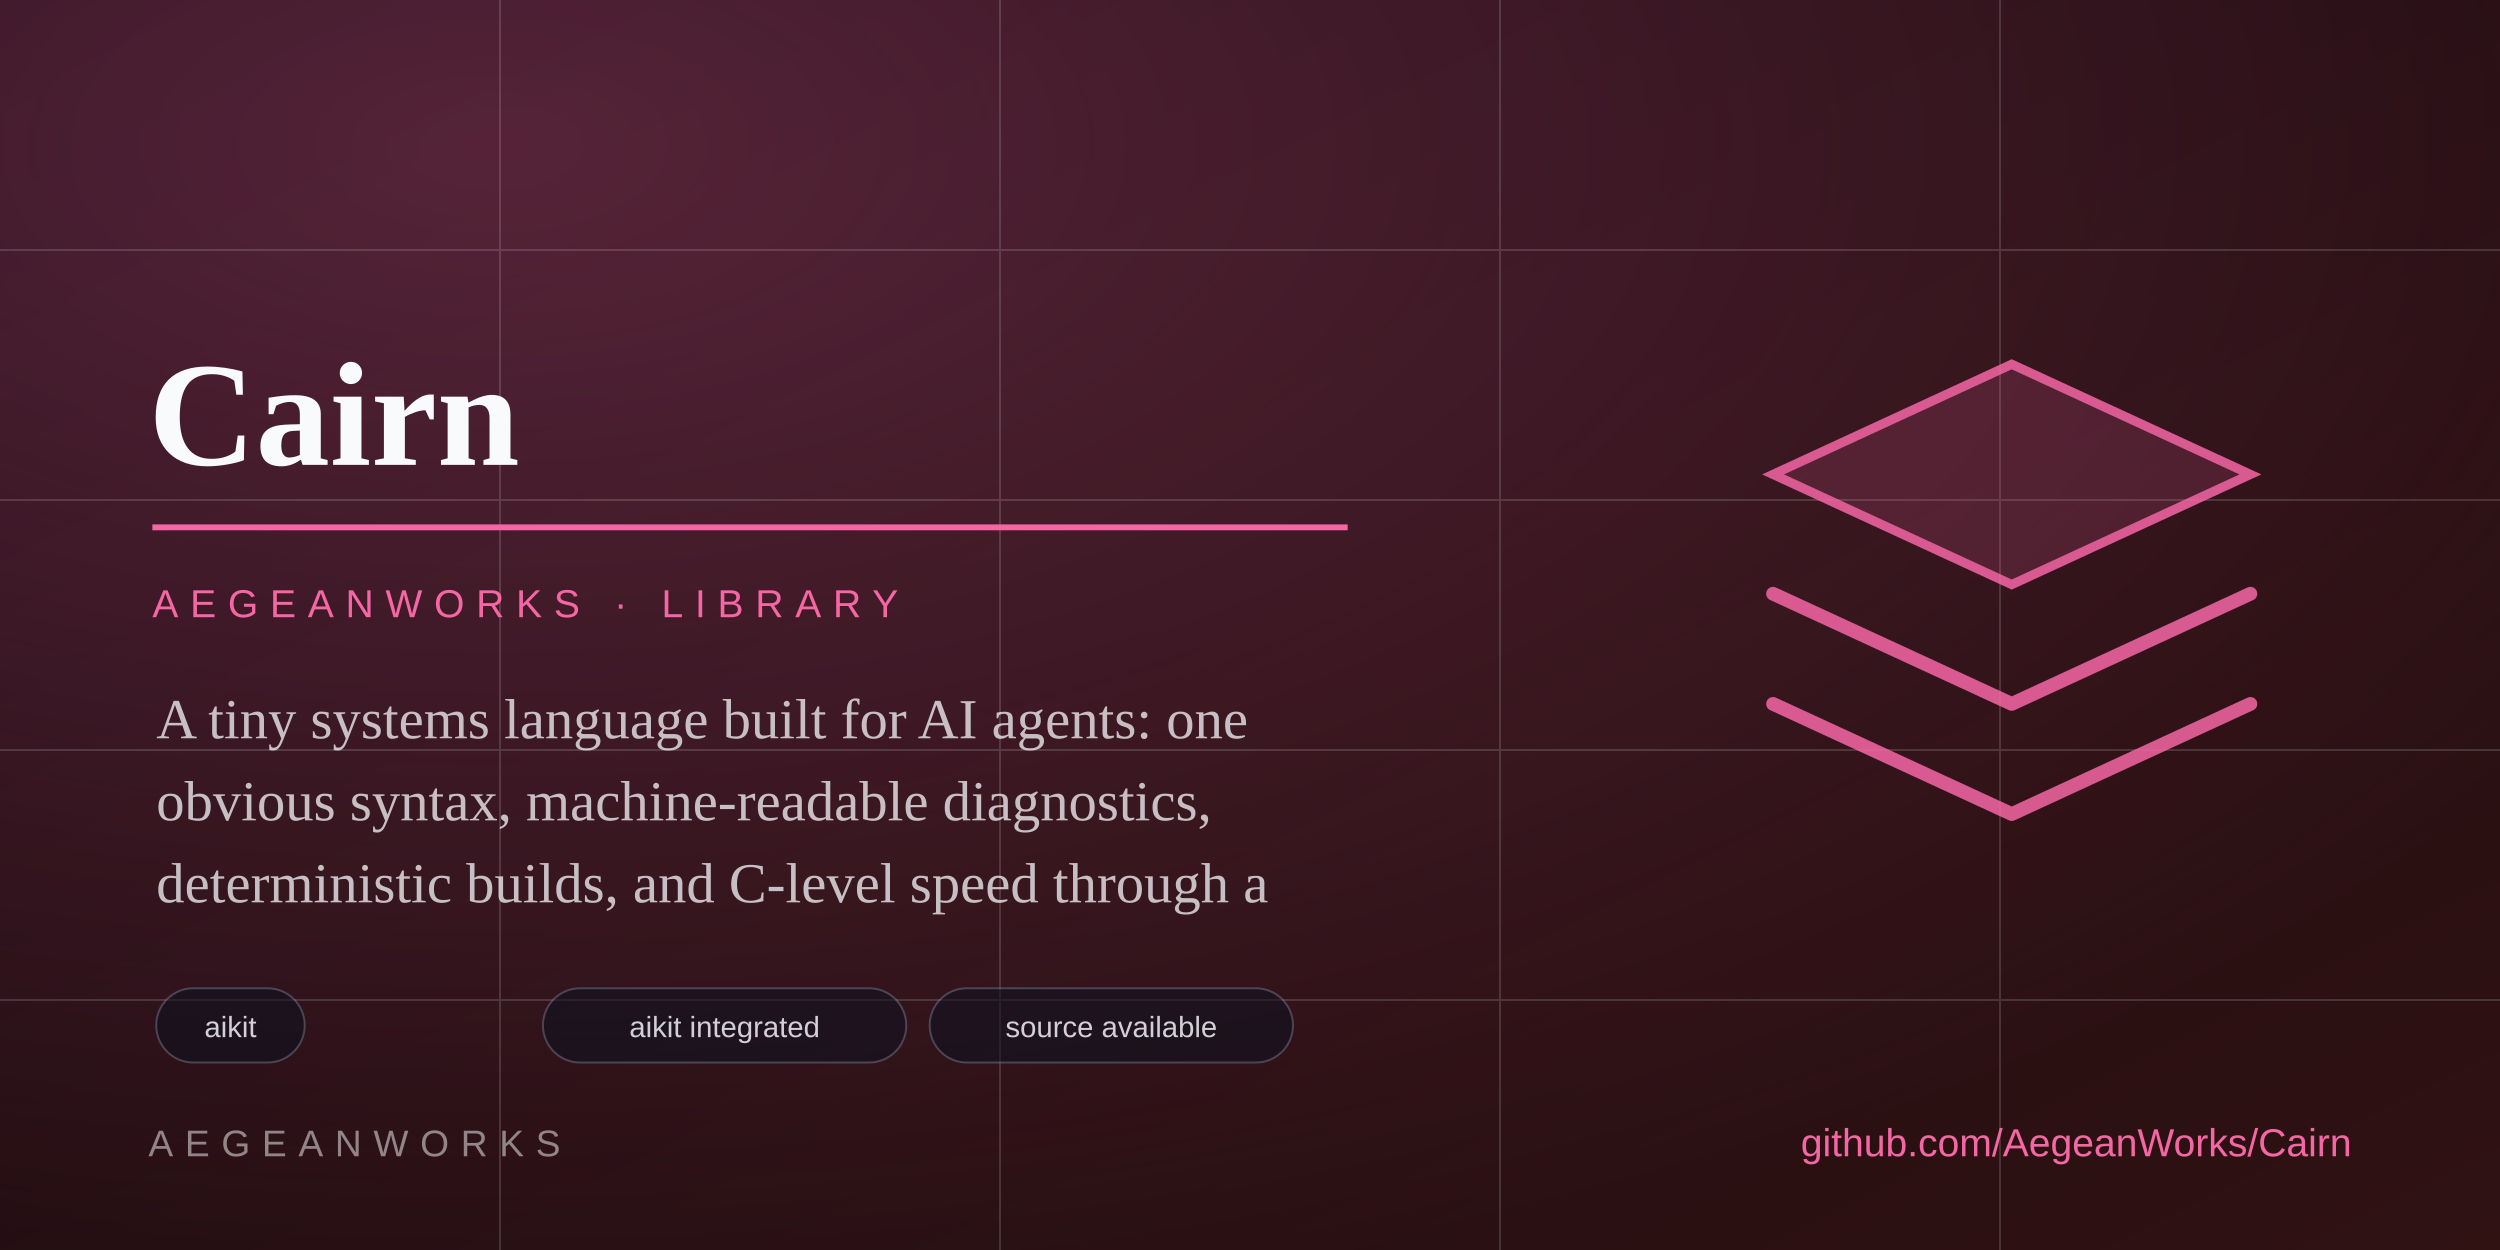
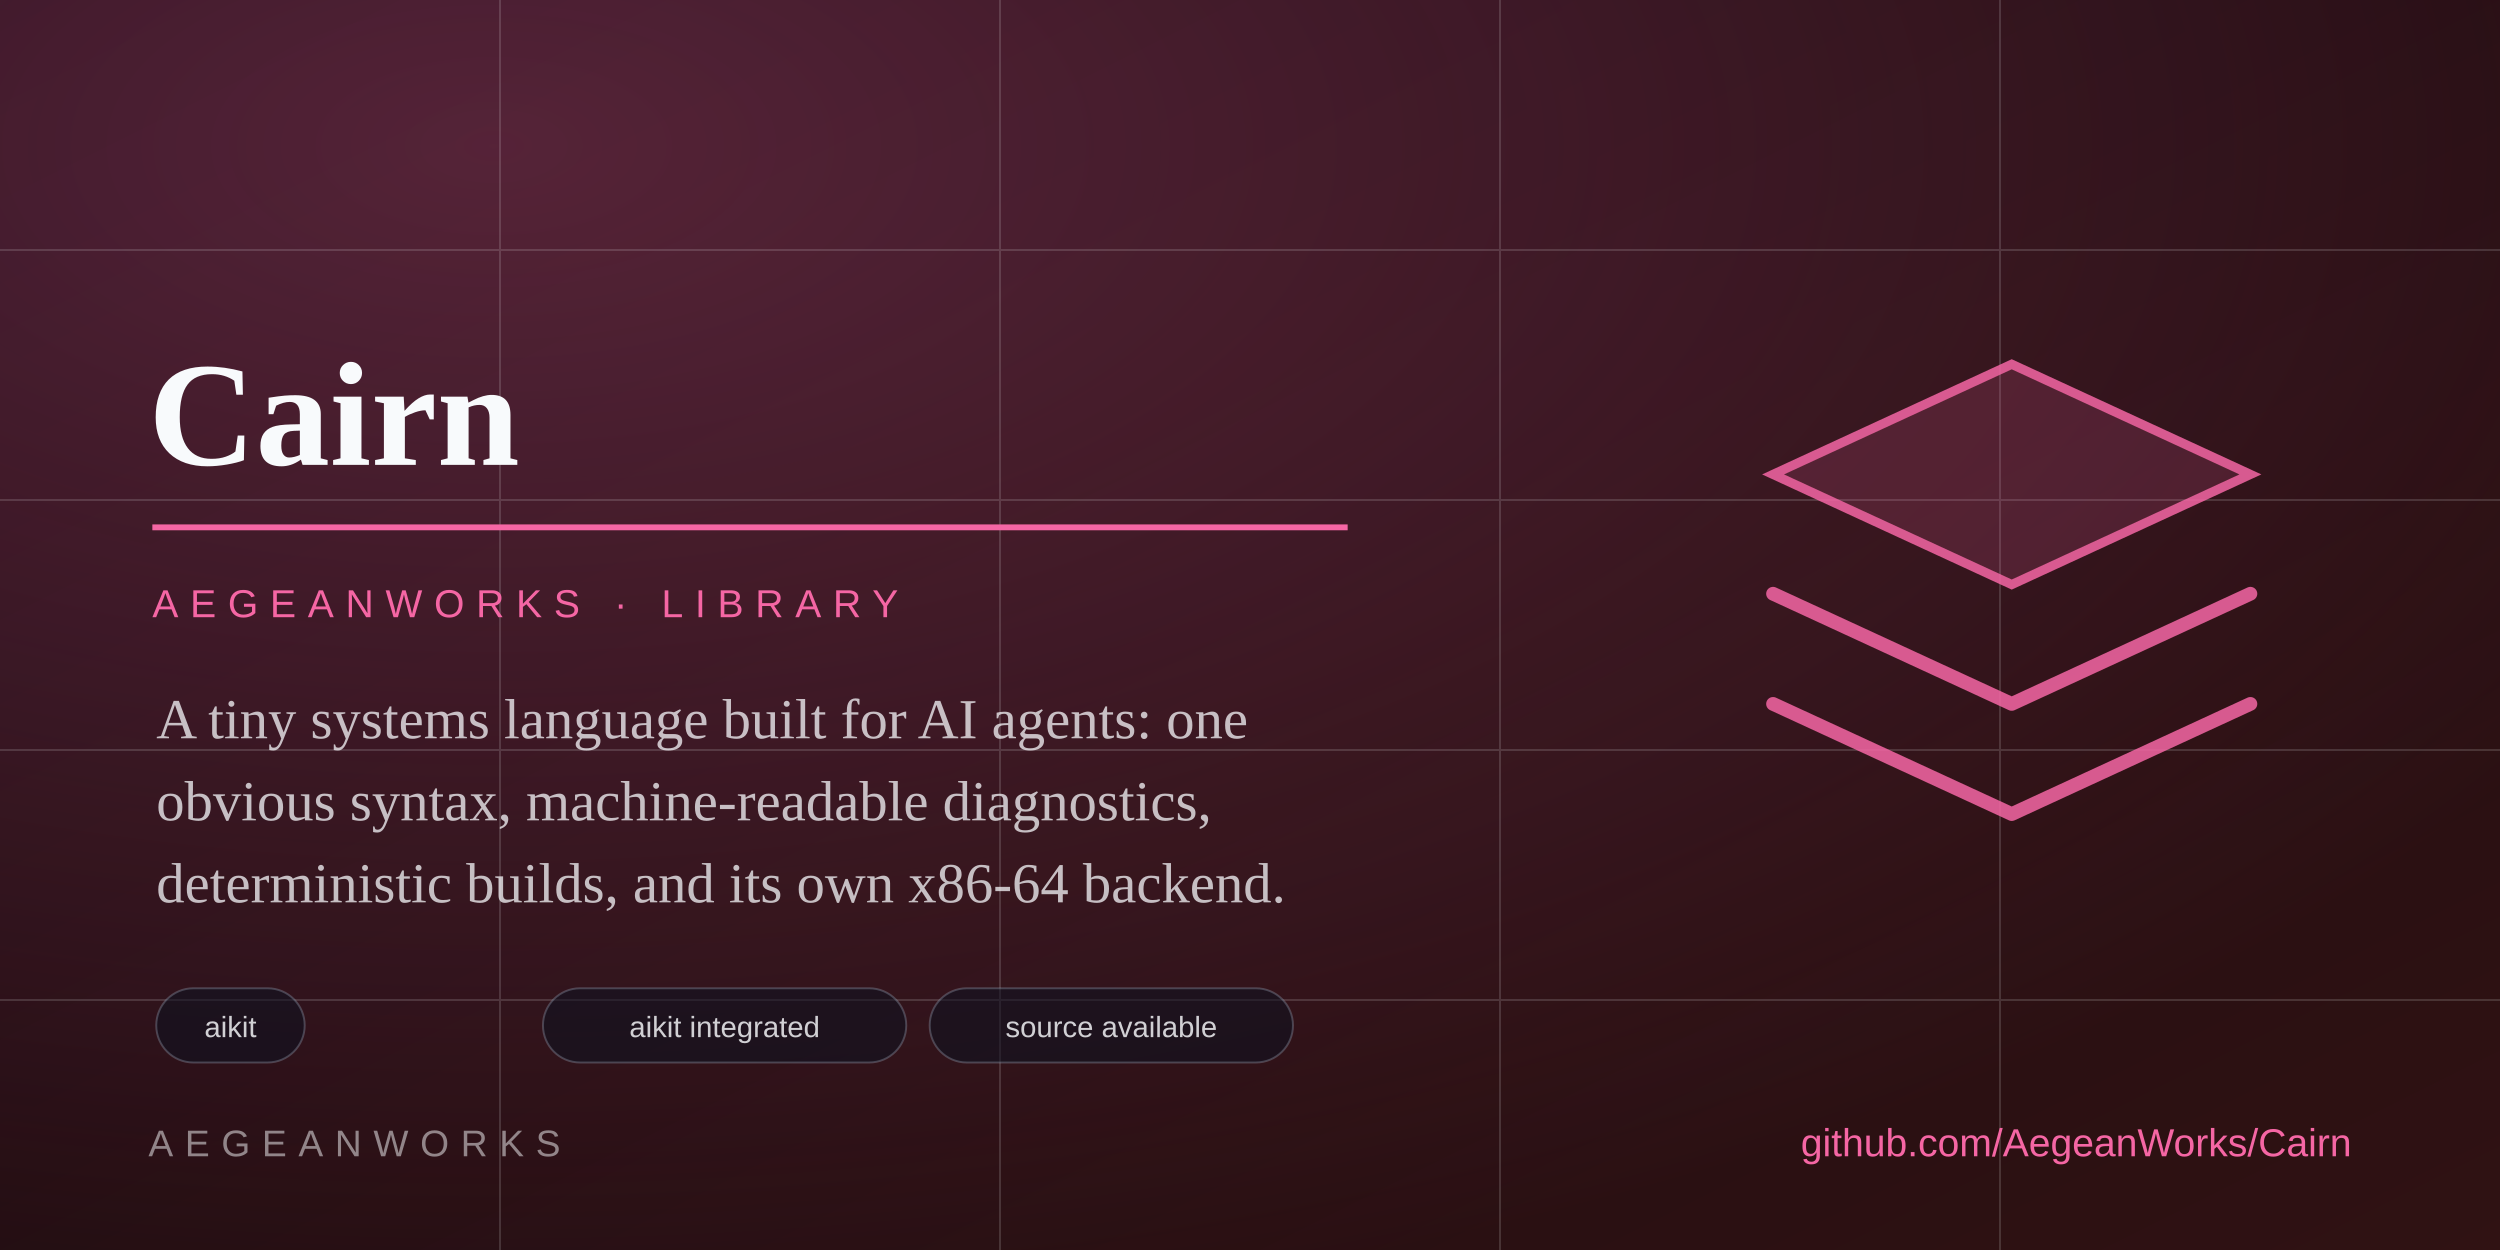
<svg xmlns="http://www.w3.org/2000/svg" width="1280" height="640" viewBox="0 0 1280 640" role="img" aria-labelledby="title desc" data-motif="stack" data-layout="editorial">
  <defs>
    <linearGradient id="bg" x1="0" y1="0" x2="1" y2="1">
      <stop offset="0" stop-color="#12070d" />
      <stop offset="1" stop-color="#301213" />
    </linearGradient>
    <radialGradient id="glow" cx="0.2" cy="0.12" r="0.95">
      <stop offset="0" stop-color="#f566a4" stop-opacity="0.28" />
      <stop offset="1" stop-color="#f566a4" stop-opacity="0" />
    </radialGradient>
    <linearGradient id="band" x1="0" y1="0" x2="1" y2="0">
      <stop offset="0" stop-color="#f566a4" />
      <stop offset="1" stop-color="#f5d68e" />
    </linearGradient>
  </defs>
  <rect width="1280" height="640" fill="url(#bg)" />
  <rect width="1280" height="640" fill="url(#glow)" />
  <g opacity="0.15" stroke="#F8FAFC">
    <path d="M0 128H1280M0 256H1280M0 384H1280M0 512H1280M256 0V640M512 0V640M768 0V640M1024 0V640" />
  </g>
  <g transform="translate(1030 304) scale(2.35)" opacity="0.85">
    <path d="M-52 -26L0 -50L52 -26L0 -2Z" fill="#f566a4" fill-opacity="0.18" stroke="#f566a4" stroke-width="2" />
    <path d="M-52 0L0 24L52 0M-52 24L0 48L52 24" fill="none" stroke="#f566a4" stroke-width="3" stroke-linecap="round" stroke-linejoin="round" />
  </g>
  <text x="76" y="238" font-family="Georgia, Times New Roman, serif" font-size="76" font-weight="700" fill="#F8FAFC">Cairn</text>
  <path d="M78 270H690" stroke="#f566a4" stroke-width="3" />
  <text x="78" y="316" font-family="Segoe UI, Arial, sans-serif" font-size="20" letter-spacing="6" fill="#f566a4">AEGEANWORKS · LIBRARY</text>
  <text x="80" y="378" font-family="Georgia, Times New Roman, serif" font-size="29" fill="#F8FAFC" fill-opacity="0.74">A tiny systems language built for AI agents: one</text>
  <text x="80" y="420" font-family="Georgia, Times New Roman, serif" font-size="29" fill="#F8FAFC" fill-opacity="0.74">obvious syntax, machine-readable diagnostics,</text>
-   <text x="80" y="462" font-family="Georgia, Times New Roman, serif" font-size="29" fill="#F8FAFC" fill-opacity="0.74">deterministic builds, and C-level speed through a</text>
+   <text x="80" y="462" font-family="Georgia, Times New Roman, serif" font-size="29" fill="#F8FAFC" fill-opacity="0.74">deterministic builds, and its own x86-64 backend.</text>
  <rect x="80" y="506" width="76" height="38" rx="19" fill="#0B1220" fill-opacity="0.55" stroke="#94A3B8" stroke-opacity="0.35" />
  <text x="118.0" y="531" text-anchor="middle" font-family="Segoe UI, Arial, sans-serif" font-size="15" fill="#F8FAFC" fill-opacity="0.82">aikit</text>
  <rect x="278" y="506" width="186" height="38" rx="19" fill="#0B1220" fill-opacity="0.55" stroke="#94A3B8" stroke-opacity="0.35" />
  <text x="371.0" y="531" text-anchor="middle" font-family="Segoe UI, Arial, sans-serif" font-size="15" fill="#F8FAFC" fill-opacity="0.82">aikit integrated</text>
  <rect x="476" y="506" width="186" height="38" rx="19" fill="#0B1220" fill-opacity="0.55" stroke="#94A3B8" stroke-opacity="0.35" />
  <text x="569.0" y="531" text-anchor="middle" font-family="Segoe UI, Arial, sans-serif" font-size="15" fill="#F8FAFC" fill-opacity="0.82">source available</text>
  <text x="76" y="592" font-family="Segoe UI, Arial, sans-serif" font-size="19" letter-spacing="6" fill="#F8FAFC" fill-opacity="0.50">AEGEANWORKS</text>
  <text x="1204" y="592" text-anchor="end" font-family="Segoe UI, Arial, sans-serif" font-size="20" fill="#f566a4">github.com/AegeanWorks/Cairn</text>
</svg>
